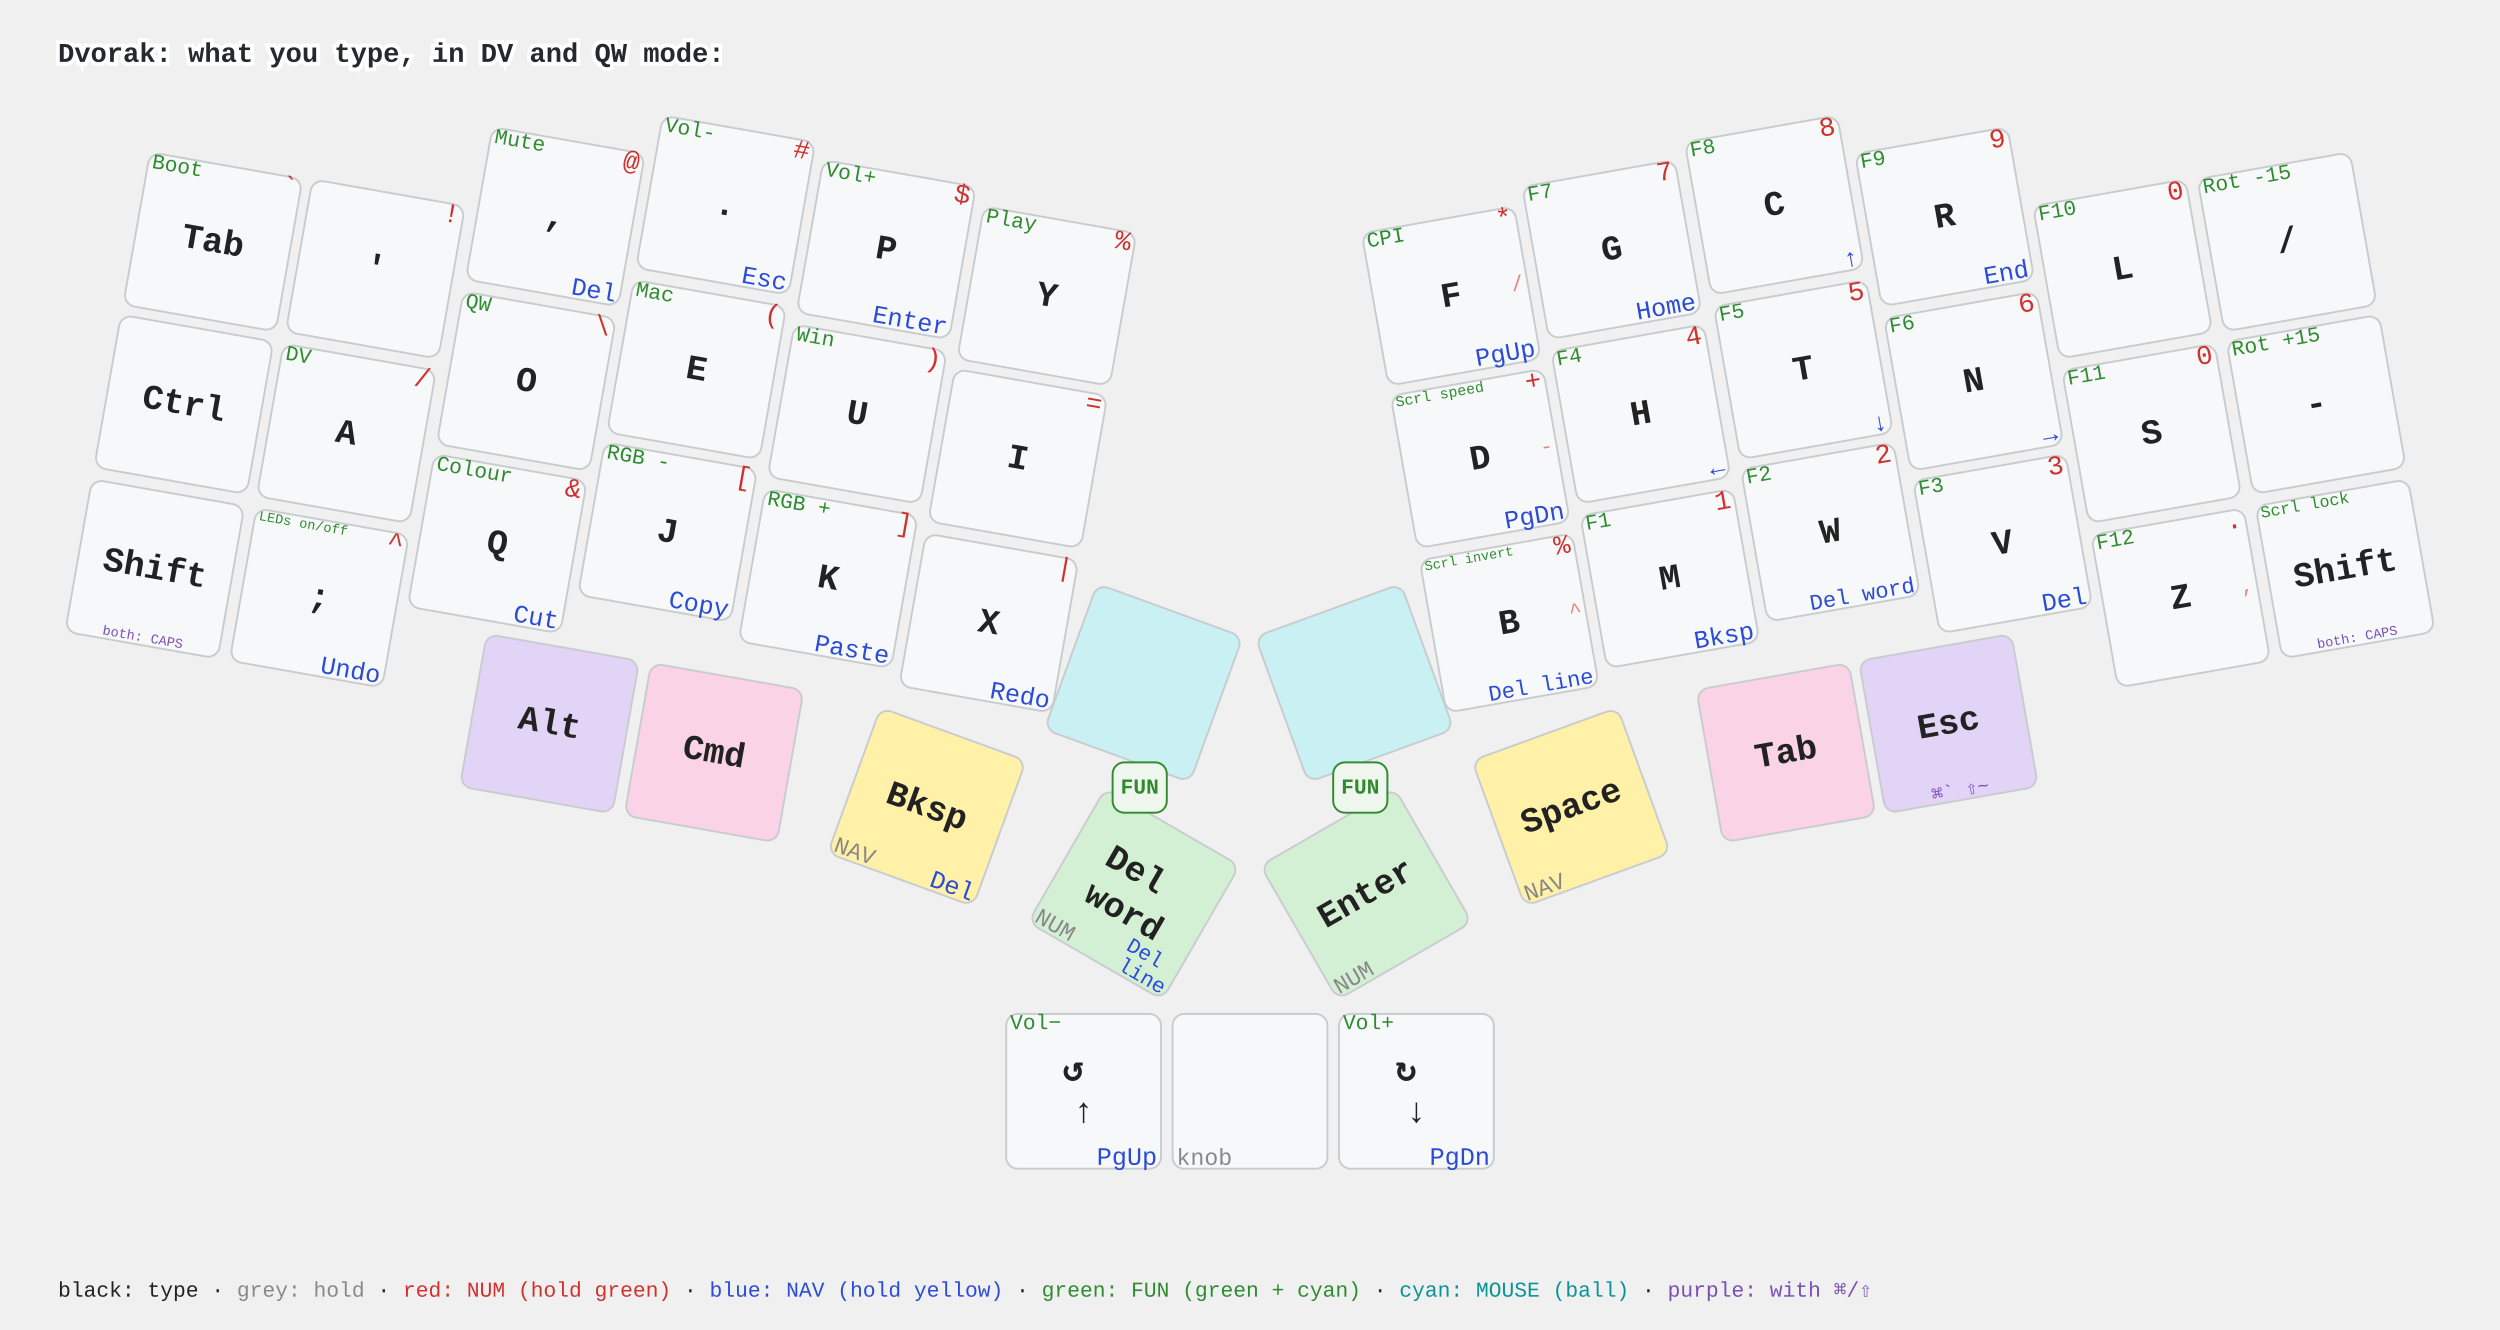
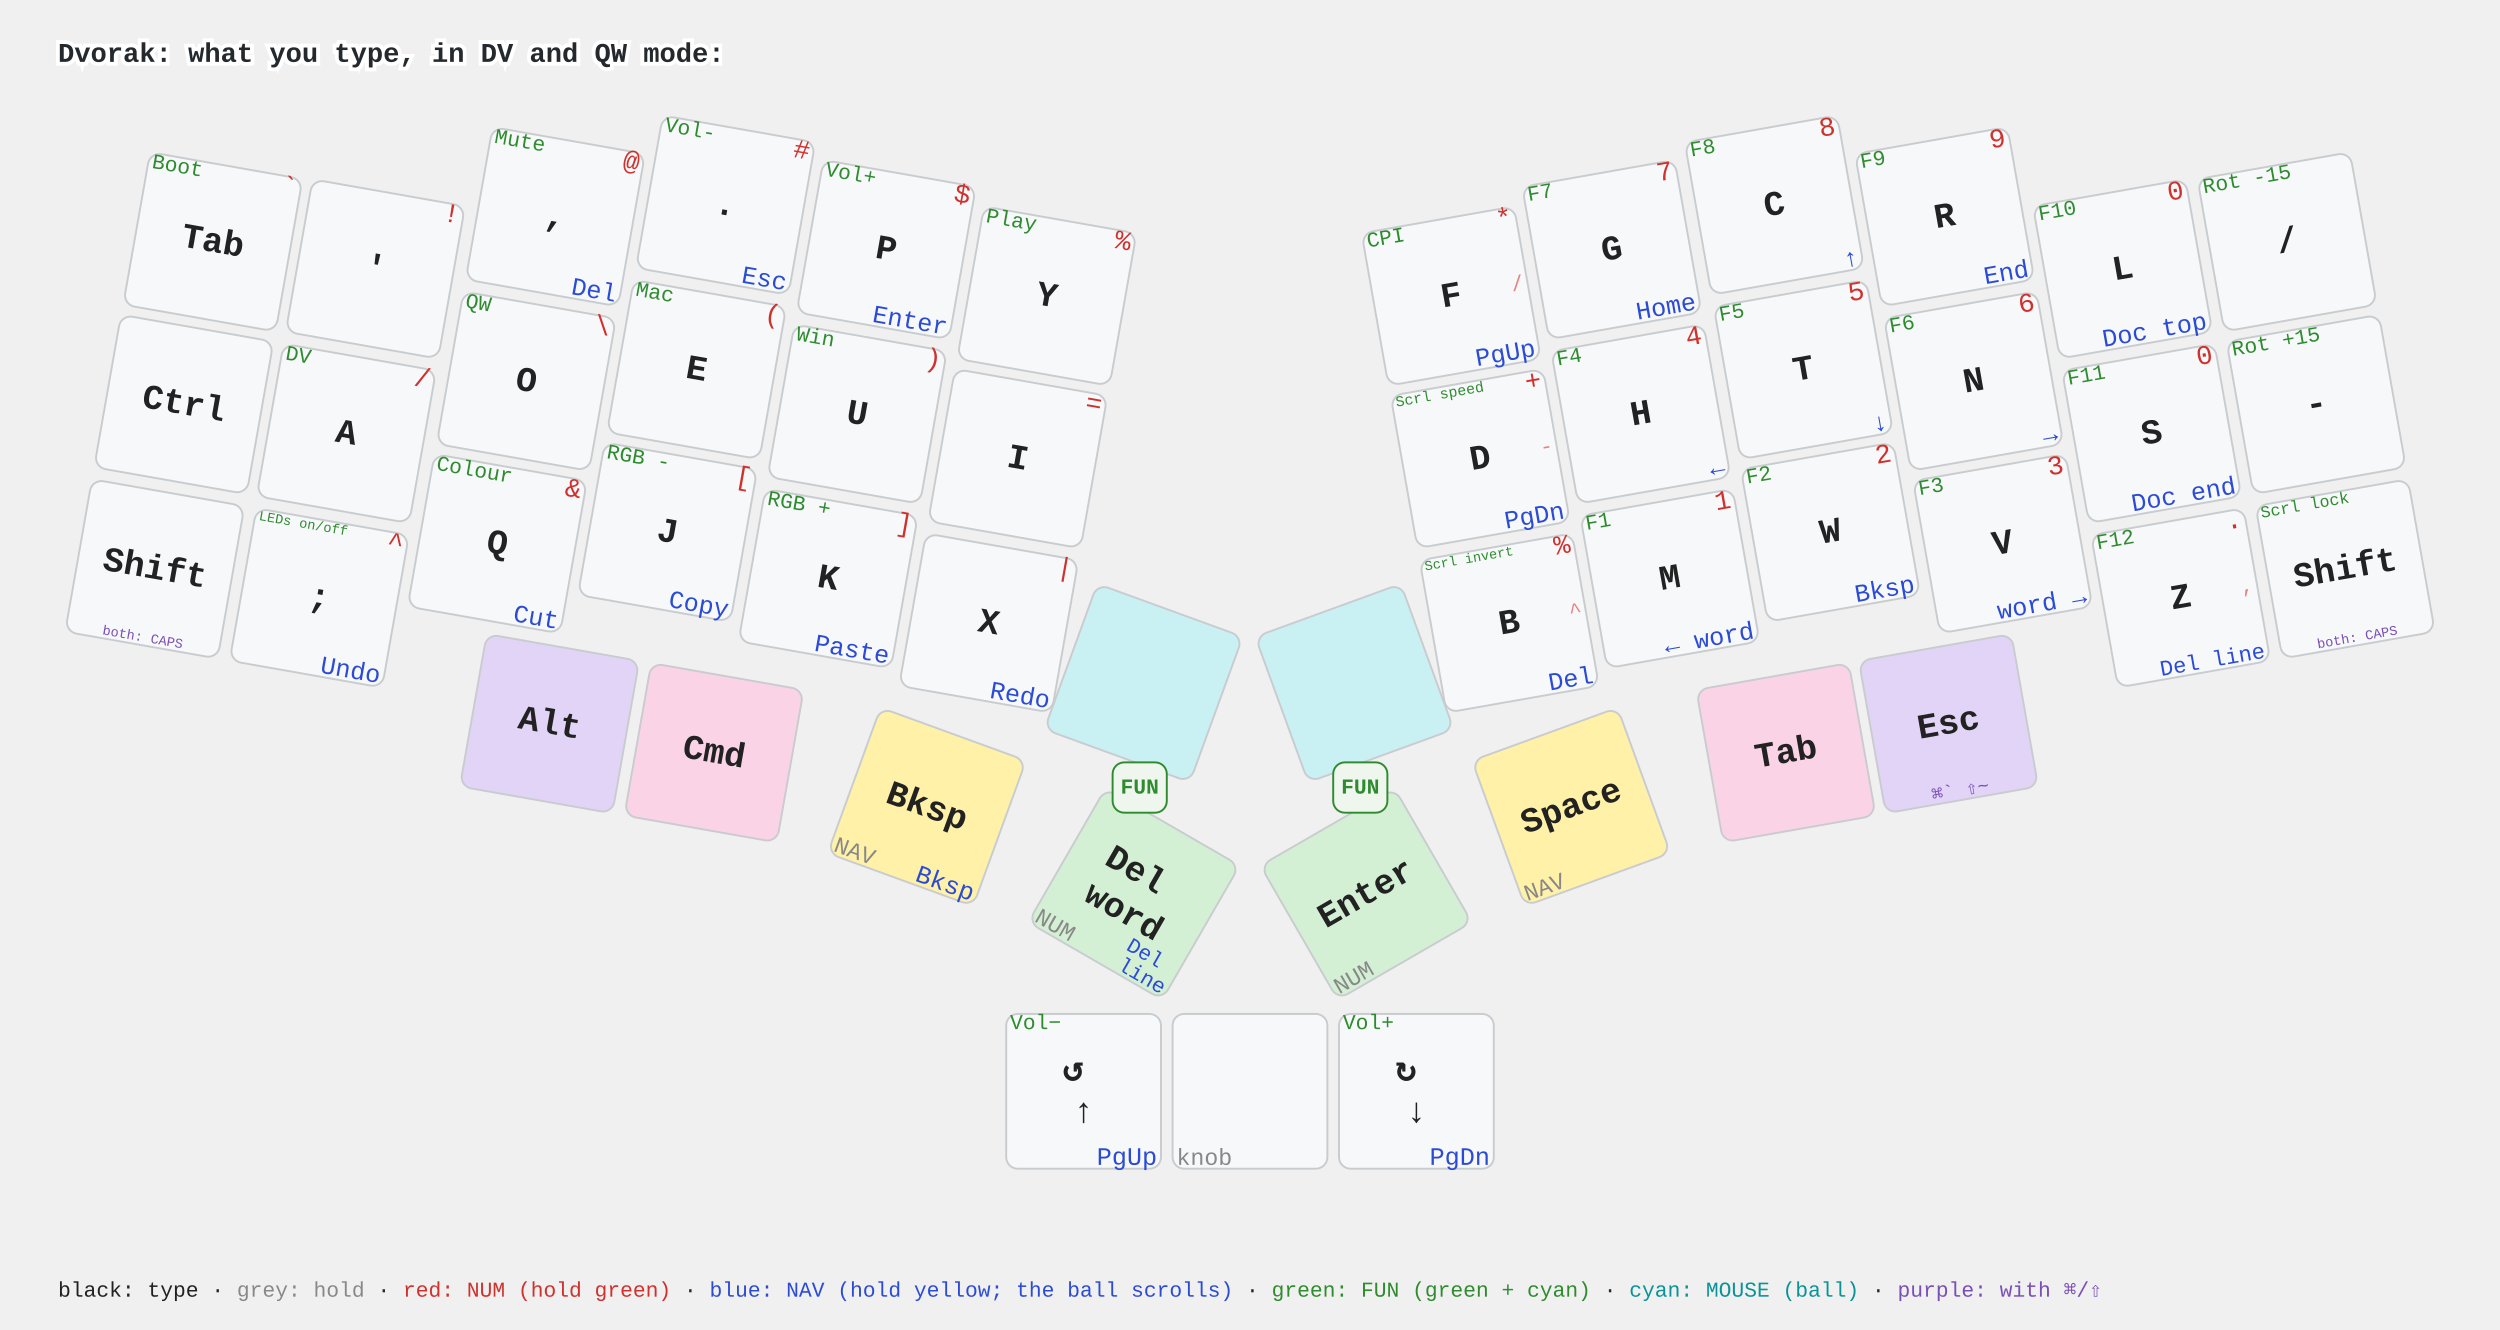
<svg xmlns="http://www.w3.org/2000/svg" xmlns:xlink="http://www.w3.org/1999/xlink" width="1292" height="687" viewBox="0 0 1292 687" class="keymap">
  <defs>/* start glyphs */
<svg id="mdi:apple-keyboard-command">
      <svg id="mdi-apple-keyboard-command" viewBox="0 0 24 24">
        <path d="M6,2A4,4 0 0,1 10,6V8H14V6A4,4 0 0,1 18,2A4,4 0 0,1 22,6A4,4 0 0,1 18,10H16V14H18A4,4 0 0,1 22,18A4,4 0 0,1 18,22A4,4 0 0,1 14,18V16H10V18A4,4 0 0,1 6,22A4,4 0 0,1 2,18A4,4 0 0,1 6,14H8V10H6A4,4 0 0,1 2,6A4,4 0 0,1 6,2M16,18A2,2 0 0,0 18,20A2,2 0 0,0 20,18A2,2 0 0,0 18,16H16V18M14,10H10V14H14V10M6,16A2,2 0 0,0 4,18A2,2 0 0,0 6,20A2,2 0 0,0 8,18V16H6M8,6A2,2 0 0,0 6,4A2,2 0 0,0 4,6A2,2 0 0,0 6,8H8V6M18,8A2,2 0 0,0 20,6A2,2 0 0,0 18,4A2,2 0 0,0 16,6V8H18Z" />
      </svg>
    </svg>
    <svg id="mdi:apple-keyboard-option">
      <svg id="mdi-apple-keyboard-option" viewBox="0 0 24 24">
        <path d="M3,4H9.11L16.15,18H21V20H14.88L7.84,6H3V4M14,4H21V6H14V4Z" />
      </svg>
    </svg>
    <svg id="mdi:apple-keyboard-shift">
      <svg id="mdi-apple-keyboard-shift" viewBox="0 0 24 24">
        <path d="M15,18V12H17.17L12,6.83L6.83,12H9V18H15M12,4L22,14H17V20H7V14H2L12,4Z" />
      </svg>
    </svg>
    <svg id="mdi:mouse-left-click">
      <svg id="mdi-mouse-left-click" viewBox="0 0 24 24">
        <path d="M13 9V1.07C16.94 1.56 20 4.92 20 9H13M6.34 20.66C4.84 19.16 4 17.12 4 15V11H20V15C20 17.12 19.16 19.16 17.66 20.66C16.16 22.16 14.12 23 12 23C9.88 23 7.84 22.16 6.34 20.66M11 9V1.07C10.3 1.16 9.63 1.33 9 1.59C6.67 2.53 4.89 4.53 4.25 7C4.09 7.64 4 8.31 4 9H11M6.34 7C6.82 5.65 7.78 4.5 9 3.81V7H6.34Z" />
      </svg>
    </svg>
    <svg id="mdi:mouse-move-vertical">
      <svg id="mdi-mouse-move-vertical" viewBox="0 0 24 24">
        <path d="M20 6H23L19 2L15 6H18V18H15L19 22L23 18H20V6M9 3.09C11.83 3.57 14 6.04 14 9H9V3.09M14 11V15C14 18.3 11.3 21 8 21S2 18.3 2 15V11H14M7 9H2C2 6.04 4.17 3.57 7 3.09V9Z" />
      </svg>
    </svg>
    <svg id="mdi:mouse-right-click">
      <svg id="mdi-mouse-right-click" viewBox="0 0 24 24">
        <path d="M13 9V1.07C13.7 1.16 14.37 1.33 15 1.59C17.33 2.53 19.11 4.53 19.75 7C19.91 7.64 20 8.31 20 9H13M17.66 7C17.18 5.65 16.23 4.5 15 3.81V7H17.66M11 9V1.07C7.06 1.56 4 4.92 4 9H11M6.34 20.66C4.84 19.16 4 17.12 4 15V11H20V15C20 17.12 19.16 19.16 17.66 20.66C16.16 22.16 14.12 23 12 23C9.88 23 7.84 22.16 6.34 20.66Z" />
      </svg>
    </svg>
    <svg id="mdi:mouse-scroll-wheel">
      <svg id="mdi-mouse-scroll-wheel" viewBox="0 0 24 24">
        <path d="M11 1.07C7.05 1.56 4 4.92 4 9H11V7.73C10.4 7.39 10 6.74 10 6V4C10 3.26 10.4 2.61 11 2.27V1.07M13 9V7.73C13.6 7.39 14 6.74 14 6V4C14 3.26 13.6 2.61 13 2.27V1.07C16.94 1.56 20 4.92 20 9H13M4 15C4 17.12 4.84 19.16 6.34 20.66C7.84 22.16 9.88 23 12 23C14.12 23 16.16 22.16 17.66 20.66C19.16 19.16 20 17.12 20 15V11H4V15M13 6V4C13 3.45 12.55 3 12 3C11.45 3 11 3.45 11 4V6C11 6.55 11.45 7 12 7C12.55 7 13 6.55 13 6Z" />
      </svg>
    </svg>
    <svg id="mdi:ship-wheel">
      <svg id="mdi-ship-wheel" viewBox="0 0 24 24">
        <path d="M2,11L4.05,11.1C4.3,8.83 5.5,6.85 7.25,5.56L6.13,3.84C5.86,3.36 6,2.75 6.5,2.47C7,2.2 7.59,2.36 7.87,2.84L8.8,4.66C9.78,4.24 10.86,4 12,4C13.14,4 14.22,4.24 15.2,4.66L16.13,2.84C16.41,2.36 17,2.2 17.5,2.47C18,2.75 18.14,3.36 17.87,3.84L16.75,5.56C18.5,6.85 19.7,8.83 19.95,11.1L22,11A1,1 0 0,1 23,12A1,1 0 0,1 22,13L19.95,12.9C19.7,15.17 18.5,17.15 16.75,18.44L17.87,20.16C18.14,20.64 18,21.25 17.5,21.53C17,21.8 16.41,21.64 16.13,21.16L15.2,19.34C14.22,19.76 13.14,20 12,20C10.86,20 9.78,19.76 8.8,19.34L7.87,21.16C7.59,21.64 7,21.8 6.5,21.53C6,21.25 5.86,20.64 6.13,20.16L7.25,18.44C5.5,17.15 4.3,15.17 4.05,12.9L2,13A1,1 0 0,1 1,12A1,1 0 0,1 2,11M9.07,11.35C9.2,10.74 9.53,10.2 10,9.79L8.34,7.25C7.11,8.19 6.27,9.6 6.05,11.2L9.07,11.35M12,9C12.32,9 12.62,9.05 12.9,9.14L14.28,6.45C13.58,6.16 12.81,6 12,6C11.19,6 10.42,6.16 9.72,6.45L11.1,9.14C11.38,9.05 11.68,9 12,9M14.93,11.35L17.95,11.2C17.73,9.6 16.89,8.19 15.66,7.25L14,9.79C14.47,10.2 14.8,10.74 14.93,11.35M14.93,12.65C14.8,13.26 14.47,13.8 14,14.21L15.66,16.75C16.89,15.81 17.73,14.4 17.95,12.8L14.93,12.65M12,15C11.68,15 11.38,14.95 11.09,14.86L9.72,17.55C10.42,17.84 11.19,18 12,18C12.81,18 13.58,17.84 14.28,17.55L12.91,14.86C12.62,14.95 12.32,15 12,15M9.07,12.65L6.05,12.8C6.27,14.4 7.11,15.81 8.34,16.75L10,14.21C9.53,13.8 9.2,13.26 9.07,12.65Z" />
      </svg>
    </svg>
  </defs>/* end glyphs */
<style>/* inherit to force styles through use tags */
svg path {
    fill: inherit;
}

/* font and background color specifications */
svg.keymap {
    font-family: SFMono-Regular,Consolas,Liberation Mono,Menlo,monospace;
    font-size: 14px;
    font-kerning: normal;
    text-rendering: optimizeLegibility;
    fill: #24292e;
}

/* default key styling */
rect.key {
    fill: #f6f8fa;
}

rect.key, rect.combo {
    stroke: #c9cccf;
    stroke-width: 1;
}

/* default key side styling, only used is draw_key_sides is set */
rect.side {
    filter: brightness(90%);
}

/* color accent for combo boxes */
rect.combo, rect.combo-separate {
    fill: #cdf;
}

/* color accent for held keys */
rect.held, rect.combo.held {
    fill: #fdd;
}

/* color accent for ghost (optional) keys */
rect.ghost, rect.combo.ghost {
    stroke-dasharray: 4, 4;
    stroke-width: 2;
}

text {
    text-anchor: middle;
    dominant-baseline: middle;
}

/* styling for layer labels */
text.label {
    font-weight: bold;
    text-anchor: start;
    stroke: white;
    stroke-width: 4;
    paint-order: stroke;
}

/* styling for optional footer */
text.footer {
    text-anchor: end;
    dominant-baseline: auto;
    stroke: white;
    stroke-width: 4;
    paint-order: stroke;
}

/* styling for combo tap, and key non-tap label text */
text.combo, text.hold, text.shifted, text.left, text.right, text.tl, text.tr, text.bl, text.br {
    font-size: 11px;
}

text.hold, text.bl, text.br {
    text-anchor: middle;
    dominant-baseline: auto;
}

text.shifted, text.tl, text.tr {
    text-anchor: middle;
    dominant-baseline: hanging;
}

text.left, text.tl, text.bl {
    text-anchor: start;
}

text.right, text.tr, text.br {
    text-anchor: end;
}

text.layer-activator {
    text-decoration: underline;
}

/* styling for hold/shifted label text in combo box */
text.combo.hold, text.combo.shifted, text.combo.left, text.combo.right {
    font-size: 8px;
}

/* lighter symbol for transparent keys */
text.trans {
    fill: #7b7e81;
}

/* styling for combo dendrons */
path.combo {
    stroke-width: 1;
    stroke: gray;
    fill: none;
}

/* Start Tabler Icons Cleanup */
/* cannot use height/width with glyphs */
.icon-tabler &gt; path {
    fill: inherit;
    stroke: inherit;
    stroke-width: 2;
}
/* hide tabler's default box */
.icon-tabler &gt; path[stroke="none"][fill="none"] {
    visibility: hidden;
}
/* End Tabler Icons Cleanup */

text.tap { font-size: 18px; font-weight: bold; fill: #222; }
text.bl { font-size: 12px; fill: #888; }
text.tr { font-size: 14px; fill: #d0312d; }
text.tl { font-size: 11px; fill: #2e8b2e; }
text.br { font-size: 13px; fill: #2b4bd6; }
use.br { fill: #2b4bd6; color: #2b4bd6; }
use.left { fill: #0a9396; color: #0a9396; }
text.right { font-size: 11px; fill: #e8837f; }
rect.combo { fill: #eef6ee; stroke: #2e8b2e; }
text.combo { font-size: 11px; fill: #2e8b2e; }
rect.th-green { fill: #d4f0d4; }
rect.th-yellow { fill: #fff1a8; }
rect.th-purple { fill: #e2d4f7; }
rect.th-pink { fill: #fbd3e6; }
rect.th-cyan { fill: #c9f0f3; }
rect.held { stroke: #444; stroke-width: 2px; }
text.left { font-size: 10px; font-weight: bold; fill: #0a9396; }
text.hold { font-size: 10px; fill: #7a4fb5; }
</style>
  <g transform="translate(30, 0)" class="layer-Dvorak: what you type, in DV and QW mode">
    <text x="0" y="28" class="label" id="Dvorak:-what-you-type-in-DV-and-QW-mode">Dvorak: what you type, in DV and QW mode:</text>
    <g transform="translate(0, 56)">
      <g transform="translate(80, 69) rotate(10.0)" class="key keypos-0">
        <rect rx="6" ry="6" x="-40" y="-40" width="80" height="80" class="key" />
        <text x="0" y="0" class="key tap">Tab</text>
        <text x="-38" y="-38" class="key tl">Boot</text>
        <text x="38" y="-38" class="key tr">`</text>
      </g>
      <g transform="translate(164, 83) rotate(10.0)" class="key keypos-1">
        <rect rx="6" ry="6" x="-40" y="-40" width="80" height="80" class="key" />
        <text x="0" y="0" class="key tap">'</text>
        <text x="38" y="-38" class="key tr">!</text>
      </g>
      <g transform="translate(257, 56) rotate(10.0)" class="key keypos-2">
        <rect rx="6" ry="6" x="-40" y="-40" width="80" height="80" class="key" />
        <text x="0" y="0" class="key tap">,</text>
        <text x="-38" y="-38" class="key tl">Mute</text>
        <text x="38" y="-38" class="key tr">@</text>
        <text x="38" y="38" class="key br">Del</text>
      </g>
      <g transform="translate(345, 50) rotate(10.0)" class="key keypos-3">
        <rect rx="6" ry="6" x="-40" y="-40" width="80" height="80" class="key" />
        <text x="0" y="0" class="key tap">.</text>
        <text x="-38" y="-38" class="key tl">Vol-</text>
        <text x="38" y="-38" class="key tr">#</text>
        <text x="38" y="38" class="key br">Esc</text>
      </g>
      <g transform="translate(428, 73) rotate(10.0)" class="key keypos-4">
        <rect rx="6" ry="6" x="-40" y="-40" width="80" height="80" class="key" />
        <text x="0" y="0" class="key tap">P</text>
        <text x="-38" y="-38" class="key tl">Vol+</text>
        <text x="38" y="-38" class="key tr">$</text>
        <text x="38" y="38" class="key br">Enter</text>
      </g>
      <g transform="translate(511, 97) rotate(10.0)" class="key keypos-5">
        <rect rx="6" ry="6" x="-40" y="-40" width="80" height="80" class="key" />
        <text x="0" y="0" class="key tap">Y</text>
        <text x="-38" y="-38" class="key tl">Play</text>
        <text x="38" y="-38" class="key tr">%</text>
      </g>
      <g transform="translate(720, 97) rotate(-10.0)" class="key keypos-6">
        <rect rx="6" ry="6" x="-40" y="-40" width="80" height="80" class="key" />
        <text x="0" y="0" class="key tap">F</text>
        <text x="38" y="0" class="key right">/</text>
        <text x="-38" y="-38" class="key tl">CPI</text>
        <text x="38" y="-38" class="key tr">*</text>
        <text x="38" y="38" class="key br">PgUp</text>
      </g>
      <g transform="translate(803, 73) rotate(-10.0)" class="key keypos-7">
        <rect rx="6" ry="6" x="-40" y="-40" width="80" height="80" class="key" />
        <text x="0" y="0" class="key tap">G</text>
        <text x="-38" y="-38" class="key tl">F7</text>
        <text x="38" y="-38" class="key tr">7</text>
        <text x="38" y="38" class="key br">Home</text>
      </g>
      <g transform="translate(887, 50) rotate(-10.0)" class="key keypos-8">
        <rect rx="6" ry="6" x="-40" y="-40" width="80" height="80" class="key" />
        <text x="0" y="0" class="key tap">C</text>
        <text x="-38" y="-38" class="key tl">F8</text>
        <text x="38" y="-38" class="key tr">8</text>
        <text x="38" y="38" class="key br">↑</text>
      </g>
      <g transform="translate(975, 56) rotate(-10.0)" class="key keypos-9">
        <rect rx="6" ry="6" x="-40" y="-40" width="80" height="80" class="key" />
        <text x="0" y="0" class="key tap">R</text>
        <text x="-38" y="-38" class="key tl">F9</text>
        <text x="38" y="-38" class="key tr">9</text>
        <text x="38" y="38" class="key br">End</text>
      </g>
      <g transform="translate(1067, 83) rotate(-10.0)" class="key keypos-10">
        <rect rx="6" ry="6" x="-40" y="-40" width="80" height="80" class="key" />
        <text x="0" y="0" class="key tap">L</text>
        <text x="-38" y="-38" class="key tl">F10</text>
        <text x="38" y="-38" class="key tr">0</text>
+         <text x="38" y="38" class="key br">Doc top</text>
      </g>
      <g transform="translate(1152, 69) rotate(-10.0)" class="key keypos-11">
        <rect rx="6" ry="6" x="-40" y="-40" width="80" height="80" class="key" />
        <text x="0" y="0" class="key tap">/</text>
        <text x="-38" y="-38" class="key tl">Rot -15</text>
      </g>
      <g transform="translate(65, 153) rotate(10.0)" class="key keypos-12">
        <rect rx="6" ry="6" x="-40" y="-40" width="80" height="80" class="key" />
        <text x="0" y="0" class="key tap">Ctrl</text>
      </g>
      <g transform="translate(149, 168) rotate(10.0)" class="key keypos-13">
        <rect rx="6" ry="6" x="-40" y="-40" width="80" height="80" class="key" />
        <text x="0" y="0" class="key tap">A</text>
-         <use href="#mdi:mouse-move-vertical" xlink:href="#mdi:mouse-move-vertical" x="-38" y="-9" height="18" width="18.0" class="key left glyph mdi:mouse-move-vertical" />
        <text x="-38" y="-38" class="key tl">DV</text>
        <text x="38" y="-38" class="key tr">/</text>
        <use href="#mdi:ship-wheel" xlink:href="#mdi:ship-wheel" x="-38" y="20" height="18" width="18.0" class="key bl glyph mdi:ship-wheel" />
      </g>
      <g transform="translate(242, 141) rotate(10.0)" class="key keypos-14">
        <rect rx="6" ry="6" x="-40" y="-40" width="80" height="80" class="key" />
        <text x="0" y="0" class="key tap">O</text>
        <use href="#mdi:mouse-scroll-wheel" xlink:href="#mdi:mouse-scroll-wheel" x="-38" y="-9" height="18" width="18.0" class="key left glyph mdi:mouse-scroll-wheel" />
        <text x="-38" y="-38" class="key tl">QW</text>
        <text x="38" y="-38" class="key tr">\</text>
        <use href="#mdi:apple-keyboard-option" xlink:href="#mdi:apple-keyboard-option" x="-38" y="20" height="18" width="18.0" class="key bl glyph mdi:apple-keyboard-option" />
      </g>
      <g transform="translate(330, 135) rotate(10.0)" class="key keypos-15">
        <rect rx="6" ry="6" x="-40" y="-40" width="80" height="80" class="key" />
        <text x="0" y="0" class="key tap">E</text>
        <use href="#mdi:mouse-right-click" xlink:href="#mdi:mouse-right-click" x="-38" y="-9" height="18" width="18.0" class="key left glyph mdi:mouse-right-click" />
        <text x="-38" y="-38" class="key tl">Mac</text>
        <text x="38" y="-38" class="key tr">(</text>
        <use href="#mdi:apple-keyboard-command" xlink:href="#mdi:apple-keyboard-command" x="-38" y="20" height="18" width="18.0" class="key bl glyph mdi:apple-keyboard-command" />
      </g>
      <g transform="translate(413, 158) rotate(10.0)" class="key keypos-16">
        <rect rx="6" ry="6" x="-40" y="-40" width="80" height="80" class="key" />
        <text x="0" y="0" class="key tap">U</text>
        <use href="#mdi:mouse-left-click" xlink:href="#mdi:mouse-left-click" x="-38" y="-9" height="18" width="18.0" class="key left glyph mdi:mouse-left-click" />
        <text x="-38" y="-38" class="key tl">Win</text>
        <text x="38" y="-38" class="key tr">)</text>
        <use href="#mdi:apple-keyboard-shift" xlink:href="#mdi:apple-keyboard-shift" x="-38" y="20" height="18" width="18.0" class="key bl glyph mdi:apple-keyboard-shift" />
      </g>
      <g transform="translate(496, 181) rotate(10.0)" class="key keypos-17">
        <rect rx="6" ry="6" x="-40" y="-40" width="80" height="80" class="key" />
        <text x="0" y="0" class="key tap">I</text>
        <text x="38" y="-38" class="key tr">=</text>
      </g>
      <g transform="translate(735, 181) rotate(-10.0)" class="key keypos-18">
        <rect rx="6" ry="6" x="-40" y="-40" width="80" height="80" class="key" />
        <text x="0" y="0" class="key tap">D</text>
        <text x="38" y="0" class="key right">-</text>
        <text x="-38" y="-38" class="key tl">
          <tspan style="font-size: 70%">Scrl speed</tspan>
        </text>
        <text x="38" y="-38" class="key tr">+</text>
        <text x="38" y="38" class="key br">PgDn</text>
      </g>
      <g transform="translate(818, 158) rotate(-10.0)" class="key keypos-19">
        <rect rx="6" ry="6" x="-40" y="-40" width="80" height="80" class="key" />
        <text x="0" y="0" class="key tap">H</text>
        <use href="#mdi:mouse-left-click" xlink:href="#mdi:mouse-left-click" x="-38" y="-9" height="18" width="18.0" class="key left glyph mdi:mouse-left-click" />
        <text x="-38" y="-38" class="key tl">F4</text>
        <text x="38" y="-38" class="key tr">4</text>
        <use href="#mdi:apple-keyboard-shift" xlink:href="#mdi:apple-keyboard-shift" x="-38" y="20" height="18" width="18.0" class="key bl glyph mdi:apple-keyboard-shift" />
        <text x="38" y="38" class="key br">←</text>
      </g>
      <g transform="translate(902, 135) rotate(-10.0)" class="key keypos-20">
        <rect rx="6" ry="6" x="-40" y="-40" width="80" height="80" class="key" />
        <text x="0" y="0" class="key tap">T</text>
        <use href="#mdi:mouse-right-click" xlink:href="#mdi:mouse-right-click" x="-38" y="-9" height="18" width="18.0" class="key left glyph mdi:mouse-right-click" />
        <text x="-38" y="-38" class="key tl">F5</text>
        <text x="38" y="-38" class="key tr">5</text>
        <use href="#mdi:apple-keyboard-command" xlink:href="#mdi:apple-keyboard-command" x="-38" y="20" height="18" width="18.0" class="key bl glyph mdi:apple-keyboard-command" />
        <text x="38" y="38" class="key br">↓</text>
      </g>
      <g transform="translate(990, 141) rotate(-10.0)" class="key keypos-21">
        <rect rx="6" ry="6" x="-40" y="-40" width="80" height="80" class="key" />
        <text x="0" y="0" class="key tap">N</text>
        <use href="#mdi:mouse-scroll-wheel" xlink:href="#mdi:mouse-scroll-wheel" x="-38" y="-9" height="18" width="18.0" class="key left glyph mdi:mouse-scroll-wheel" />
        <text x="-38" y="-38" class="key tl">F6</text>
        <text x="38" y="-38" class="key tr">6</text>
        <use href="#mdi:apple-keyboard-option" xlink:href="#mdi:apple-keyboard-option" x="-38" y="20" height="18" width="18.0" class="key bl glyph mdi:apple-keyboard-option" />
        <text x="38" y="38" class="key br">→</text>
      </g>
      <g transform="translate(1082, 168) rotate(-10.0)" class="key keypos-22">
        <rect rx="6" ry="6" x="-40" y="-40" width="80" height="80" class="key" />
        <text x="0" y="0" class="key tap">S</text>
-         <use href="#mdi:mouse-move-vertical" xlink:href="#mdi:mouse-move-vertical" x="-38" y="-9" height="18" width="18.0" class="key left glyph mdi:mouse-move-vertical" />
        <text x="-38" y="-38" class="key tl">F11</text>
        <text x="38" y="-38" class="key tr">0</text>
        <use href="#mdi:ship-wheel" xlink:href="#mdi:ship-wheel" x="-38" y="20" height="18" width="18.0" class="key bl glyph mdi:ship-wheel" />
+         <text x="38" y="38" class="key br">Doc end</text>
      </g>
      <g transform="translate(1167, 153) rotate(-10.0)" class="key keypos-23">
        <rect rx="6" ry="6" x="-40" y="-40" width="80" height="80" class="key" />
        <text x="0" y="0" class="key tap">-</text>
        <text x="-38" y="-38" class="key tl">Rot +15</text>
      </g>
      <g transform="translate(50, 238) rotate(10.0)" class="key keypos-24">
        <rect rx="6" ry="6" x="-40" y="-40" width="80" height="80" class="key" />
        <text x="0" y="0" class="key tap">Shift</text>
        <text x="0" y="38" class="key hold">
          <tspan style="font-size: 70%">both: CAPS</tspan>
        </text>
      </g>
      <g transform="translate(135, 253) rotate(10.0)" class="key keypos-25">
        <rect rx="6" ry="6" x="-40" y="-40" width="80" height="80" class="key" />
        <text x="0" y="0" class="key tap">;</text>
        <text x="-38" y="-38" class="key tl">
          <tspan style="font-size: 64%">LEDs on/off</tspan>
        </text>
        <text x="38" y="-38" class="key tr">^</text>
        <text x="38" y="38" class="key br">Undo</text>
      </g>
      <g transform="translate(227, 225) rotate(10.0)" class="key keypos-26">
        <rect rx="6" ry="6" x="-40" y="-40" width="80" height="80" class="key" />
        <text x="0" y="0" class="key tap">Q</text>
        <text x="-38" y="-38" class="key tl">Colour</text>
        <text x="38" y="-38" class="key tr">&amp;</text>
        <text x="38" y="38" class="key br">Cut</text>
      </g>
      <g transform="translate(315, 219) rotate(10.0)" class="key keypos-27">
        <rect rx="6" ry="6" x="-40" y="-40" width="80" height="80" class="key" />
        <text x="0" y="0" class="key tap">J</text>
        <text x="-38" y="-38" class="key tl">RGB -</text>
        <text x="38" y="-38" class="key tr">[</text>
        <text x="38" y="38" class="key br">Copy</text>
      </g>
      <g transform="translate(398, 243) rotate(10.0)" class="key keypos-28">
        <rect rx="6" ry="6" x="-40" y="-40" width="80" height="80" class="key" />
        <text x="0" y="0" class="key tap">K</text>
+         <use href="#mdi:mouse-move-vertical" xlink:href="#mdi:mouse-move-vertical" x="-38" y="-9" height="18" width="18.0" class="key left glyph mdi:mouse-move-vertical" />
        <text x="-38" y="-38" class="key tl">RGB +</text>
        <text x="38" y="-38" class="key tr">]</text>
        <text x="38" y="38" class="key br">Paste</text>
      </g>
      <g transform="translate(481, 266) rotate(10.0)" class="key keypos-29">
        <rect rx="6" ry="6" x="-40" y="-40" width="80" height="80" class="key" />
        <text x="0" y="0" class="key tap">X</text>
        <text x="38" y="-38" class="key tr">|</text>
        <text x="38" y="38" class="key br">Redo</text>
      </g>
      <g transform="translate(750, 266) rotate(-10.0)" class="key keypos-30">
        <rect rx="6" ry="6" x="-40" y="-40" width="80" height="80" class="key" />
        <text x="0" y="0" class="key tap">B</text>
        <text x="38" y="0" class="key right">^</text>
        <text x="-38" y="-38" class="key tl">
          <tspan style="font-size: 64%">Scrl invert</tspan>
        </text>
        <text x="38" y="-38" class="key tr">%</text>
-         <text x="38" y="38" class="key br">
-           <tspan style="font-size: 88%">Del line</tspan>
-         </text>
+         <text x="38" y="38" class="key br">Del</text>
      </g>
      <g transform="translate(833, 243) rotate(-10.0)" class="key keypos-31">
        <rect rx="6" ry="6" x="-40" y="-40" width="80" height="80" class="key" />
        <text x="0" y="0" class="key tap">M</text>
+         <use href="#mdi:mouse-move-vertical" xlink:href="#mdi:mouse-move-vertical" x="-38" y="-9" height="18" width="18.0" class="key left glyph mdi:mouse-move-vertical" />
        <text x="-38" y="-38" class="key tl">F1</text>
        <text x="38" y="-38" class="key tr">1</text>
-         <text x="38" y="38" class="key br">Bksp</text>
+         <text x="38" y="38" class="key br">← word</text>
      </g>
      <g transform="translate(916, 219) rotate(-10.0)" class="key keypos-32">
        <rect rx="6" ry="6" x="-40" y="-40" width="80" height="80" class="key" />
        <text x="0" y="0" class="key tap">W</text>
        <text x="-38" y="-38" class="key tl">F2</text>
        <text x="38" y="-38" class="key tr">2</text>
-         <text x="38" y="38" class="key br">
-           <tspan style="font-size: 88%">Del word</tspan>
-         </text>
+         <text x="38" y="38" class="key br">Bksp</text>
      </g>
      <g transform="translate(1005, 225) rotate(-10.0)" class="key keypos-33">
        <rect rx="6" ry="6" x="-40" y="-40" width="80" height="80" class="key" />
        <text x="0" y="0" class="key tap">V</text>
        <text x="-38" y="-38" class="key tl">F3</text>
        <text x="38" y="-38" class="key tr">3</text>
-         <text x="38" y="38" class="key br">Del</text>
+         <text x="38" y="38" class="key br">word →</text>
      </g>
      <g transform="translate(1097, 253) rotate(-10.0)" class="key keypos-34">
        <rect rx="6" ry="6" x="-40" y="-40" width="80" height="80" class="key" />
        <text x="0" y="0" class="key tap">Z</text>
        <text x="38" y="0" class="key right">,</text>
        <text x="-38" y="-38" class="key tl">F12</text>
        <text x="38" y="-38" class="key tr">.</text>
+         <text x="38" y="38" class="key br">
+           <tspan style="font-size: 88%">Del line</tspan>
+         </text>
      </g>
      <g transform="translate(1182, 238) rotate(-10.0)" class="key keypos-35">
        <rect rx="6" ry="6" x="-40" y="-40" width="80" height="80" class="key" />
        <text x="0" y="0" class="key tap">Shift</text>
        <text x="0" y="38" class="key hold">
          <tspan style="font-size: 70%">both: CAPS</tspan>
        </text>
        <text x="-38" y="-38" class="key tl">
          <tspan style="font-size: 78%">Scrl lock</tspan>
        </text>
      </g>
      <g transform="translate(254, 318) rotate(10.0)" class="key th-purple keypos-36">
        <rect rx="6" ry="6" x="-40" y="-40" width="80" height="80" class="key th-purple" />
        <text x="0" y="0" class="key th-purple tap">Alt</text>
      </g>
      <g transform="translate(339, 333) rotate(10.0)" class="key th-pink keypos-37">
        <rect rx="6" ry="6" x="-40" y="-40" width="80" height="80" class="key th-pink" />
        <text x="0" y="0" class="key th-pink tap">Cmd</text>
      </g>
      <g transform="translate(449, 361) rotate(20.0)" class="key th-yellow keypos-38">
        <rect rx="6" ry="6" x="-40" y="-40" width="80" height="80" class="key th-yellow" />
        <text x="0" y="0" class="key th-yellow tap">Bksp</text>
        <text x="-38" y="38" class="key th-yellow bl">NAV</text>
-         <text x="38" y="38" class="key th-yellow br">Del</text>
+         <text x="38" y="38" class="key th-yellow br">Bksp</text>
      </g>
      <g transform="translate(556, 406) rotate(30.0)" class="key th-green keypos-39">
        <rect rx="6" ry="6" x="-40" y="-40" width="80" height="80" class="key th-green" />
        <text x="0" y="0" class="key th-green tap">
          <tspan x="0" dy="-0.6em">Del</tspan>
          <tspan x="0" dy="1.2em">word</tspan>
        </text>
        <text x="-38" y="38" class="key th-green bl">NUM</text>
        <text x="38" y="38" class="key th-green br">
          <tspan x="38" dy="-1em" style="font-size: 11px">Del</tspan>
          <tspan x="38" dy="1em" style="font-size: 11px">line</tspan>
        </text>
      </g>
      <g transform="translate(561, 297) rotate(20.0)" class="key th-cyan keypos-40">
        <rect rx="6" ry="6" x="-40" y="-40" width="80" height="80" class="key th-cyan" />
        <use href="#mdi:mouse-left-click" xlink:href="#mdi:mouse-left-click" x="-13" y="-13" height="26" width="26.0" class="key th-cyan tap glyph mdi:mouse-left-click" />
      </g>
      <g transform="translate(670, 297) rotate(-20.0)" class="key th-cyan keypos-41">
        <rect rx="6" ry="6" x="-40" y="-40" width="80" height="80" class="key th-cyan" />
        <use href="#mdi:mouse-right-click" xlink:href="#mdi:mouse-right-click" x="-13" y="-13" height="26" width="26.0" class="key th-cyan tap glyph mdi:mouse-right-click" />
      </g>
      <g transform="translate(676, 406) rotate(-30.0)" class="key th-green keypos-42">
        <rect rx="6" ry="6" x="-40" y="-40" width="80" height="80" class="key th-green" />
        <text x="0" y="0" class="key th-green tap">Enter</text>
        <text x="-38" y="38" class="key th-green bl">NUM</text>
      </g>
      <g transform="translate(782, 361) rotate(-20.0)" class="key th-yellow keypos-43">
        <rect rx="6" ry="6" x="-40" y="-40" width="80" height="80" class="key th-yellow" />
        <text x="0" y="0" class="key th-yellow tap">Space</text>
        <text x="-38" y="38" class="key th-yellow bl">NAV</text>
      </g>
      <g transform="translate(893, 333) rotate(-10.0)" class="key th-pink keypos-44">
        <rect rx="6" ry="6" x="-40" y="-40" width="80" height="80" class="key th-pink" />
        <text x="0" y="0" class="key th-pink tap">Tab</text>
        <use href="#mdi:apple-keyboard-command" xlink:href="#mdi:apple-keyboard-command" x="-38" y="20" height="18" width="18.0" class="key th-pink bl glyph mdi:apple-keyboard-command" />
      </g>
      <g transform="translate(977, 318) rotate(-10.0)" class="key th-purple keypos-45">
        <rect rx="6" ry="6" x="-40" y="-40" width="80" height="80" class="key th-purple" />
        <text x="0" y="0" class="key th-purple tap">Esc</text>
        <text x="0" y="38" class="key th-purple hold">⌘` ⇧~</text>
        <use href="#mdi:apple-keyboard-option" xlink:href="#mdi:apple-keyboard-option" x="-38" y="20" height="18" width="18.0" class="key th-purple bl glyph mdi:apple-keyboard-option" />
      </g>
      <g transform="translate(530, 508)" class="key keypos-46">
        <rect rx="6" ry="6" x="-40" y="-40" width="80" height="80" class="key" />
        <text x="0" y="0" class="key tap">
          <tspan x="0" dy="-0.6em">↺</tspan>
          <tspan x="0" dy="1.2em">↑</tspan>
        </text>
        <text x="-38" y="-38" class="key tl">Vol−</text>
        <text x="38" y="38" class="key br">PgUp</text>
      </g>
      <g transform="translate(616, 508)" class="key keypos-47">
        <rect rx="6" ry="6" x="-40" y="-40" width="80" height="80" class="key" />
        <use href="#mdi:mouse-scroll-wheel" xlink:href="#mdi:mouse-scroll-wheel" x="-13" y="-13" height="26" width="26.0" class="key tap glyph mdi:mouse-scroll-wheel" />
        <text x="-38" y="38" class="key bl">knob</text>
      </g>
      <g transform="translate(702, 508)" class="key keypos-48">
        <rect rx="6" ry="6" x="-40" y="-40" width="80" height="80" class="key" />
        <text x="0" y="0" class="key tap">
          <tspan x="0" dy="-0.6em">↻</tspan>
          <tspan x="0" dy="1.2em">↓</tspan>
        </text>
        <text x="-38" y="-38" class="key tl">Vol+</text>
        <text x="38" y="38" class="key br">PgDn</text>
      </g>
      <g class="combo combopos-0">
        <rect rx="6" ry="6" x="545" y="338" width="28" height="26" class="combo" />
        <text x="559" y="351" class="combo tap">FUN</text>
      </g>
      <g class="combo combopos-1">
        <rect rx="6" ry="6" x="659" y="338" width="28" height="26" class="combo" />
        <text x="673" y="351" class="combo tap">FUN</text>
      </g>
    </g>
  </g>
  <text x="30" y="667" class="colour-key" style="text-anchor: start" font-size="11">
-     <tspan fill="#222">black: type</tspan> · <tspan fill="#888">grey: hold</tspan> · <tspan fill="#d0312d">red: NUM (hold green)</tspan> · <tspan fill="#2b4bd6">blue: NAV (hold yellow)</tspan> · <tspan fill="#2e8b2e">green: FUN (green + cyan)</tspan> · <tspan fill="#0a9396">cyan: MOUSE (ball)</tspan> · <tspan fill="#7a4fb5">purple: with ⌘/⇧</tspan>
+     <tspan fill="#222">black: type</tspan> · <tspan fill="#888">grey: hold</tspan> · <tspan fill="#d0312d">red: NUM (hold green)</tspan> · <tspan fill="#2b4bd6">blue: NAV (hold yellow; the ball scrolls)</tspan> · <tspan fill="#2e8b2e">green: FUN (green + cyan)</tspan> · <tspan fill="#0a9396">cyan: MOUSE (ball)</tspan> · <tspan fill="#7a4fb5">purple: with ⌘/⇧</tspan>
  </text>
</svg>
